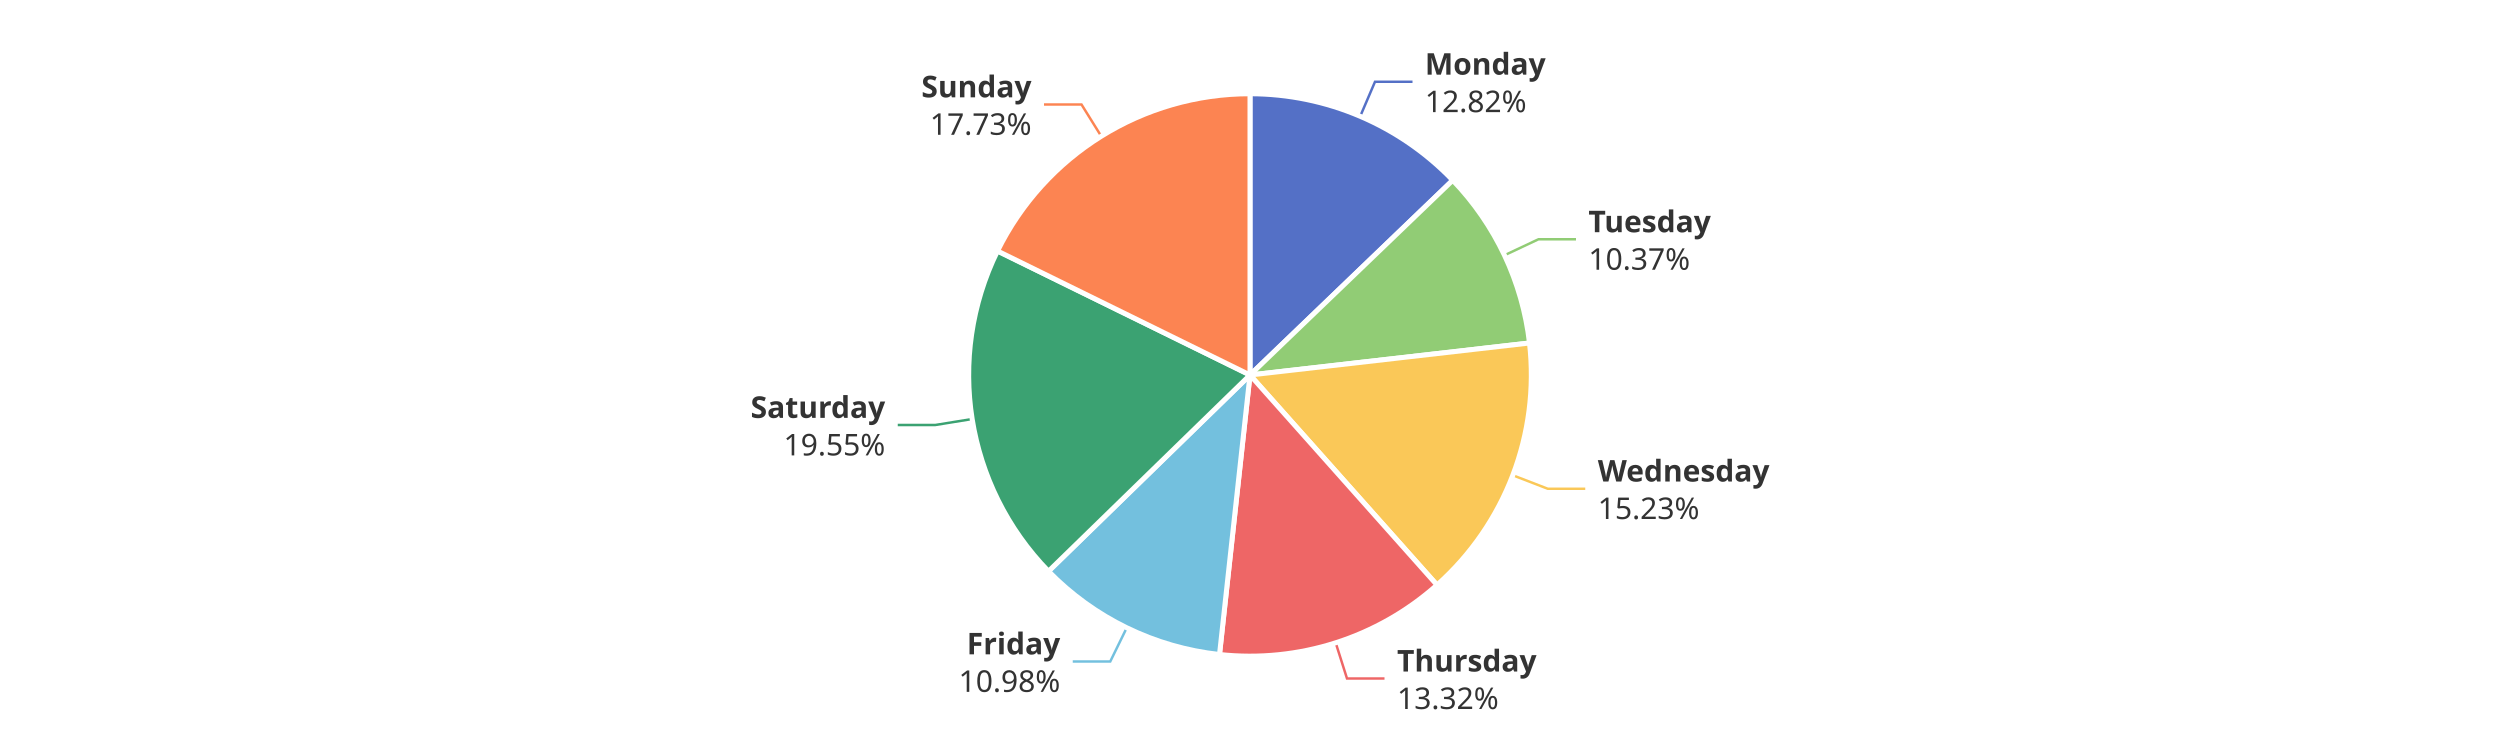
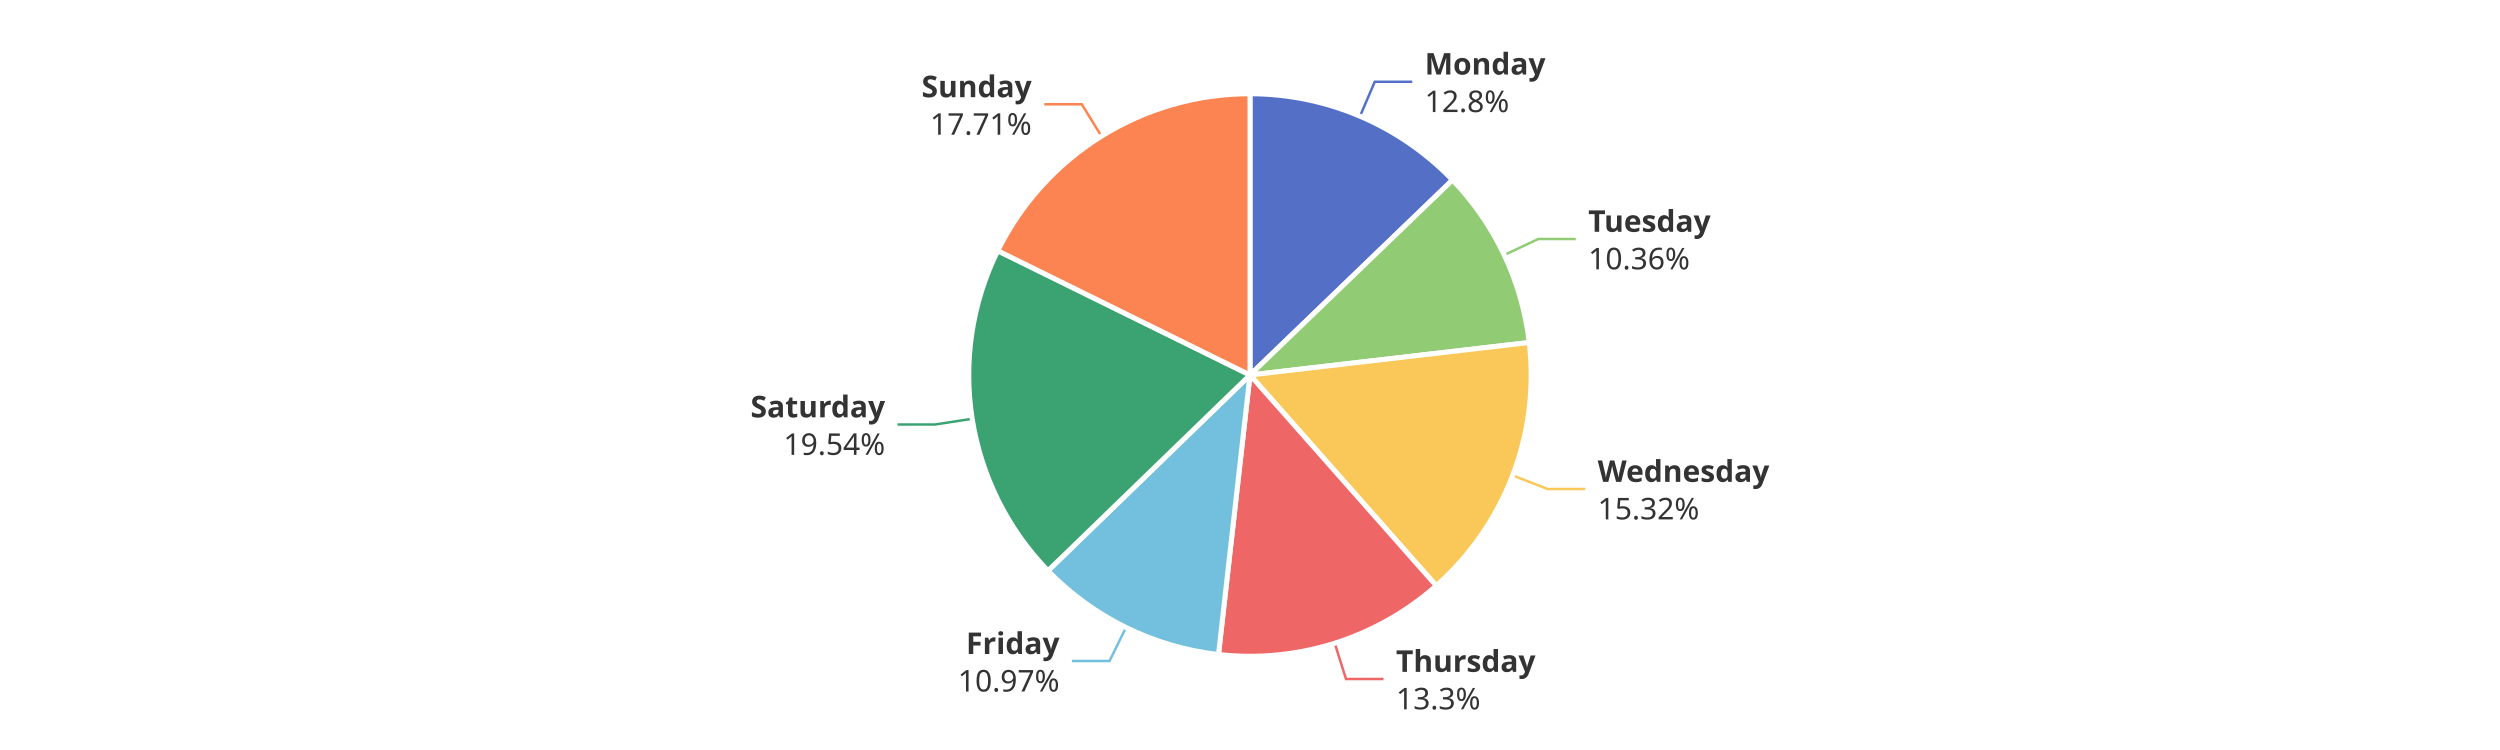
<svg xmlns="http://www.w3.org/2000/svg" width="1000" height="300" version="1.1" baseProfile="full" viewBox="0 0 1000 300">
  <rect width="1000" height="300" x="0" y="0" id="0" fill="#ffffff" />
-   <polyline points="544.1 46.5 550 32.7 565 32.7" fill="none" stroke="#5470c6" />
-   <polyline points="601.8 102.1 615.4 95.7 630.4 95.7" fill="none" stroke="#91cc75" />
-   <polyline points="605.1 190.1 619.1 195.5 634.1 195.5" fill="none" stroke="#fac858" />
-   <polyline points="534.3 257.2 538.8 271.4 553.8 271.4" fill="none" stroke="#ee6666" />
-   <polyline points="450.7 251.1 444.1 264.6 429.1 264.6" fill="none" stroke="#73c0de" />
-   <polyline points="388.9 167.6 374.1 170 359.1 170" fill="none" stroke="#3ba272" />
-   <polyline points="440.5 54.5 432.6 41.8 417.6 41.8" fill="none" stroke="#fc8452" />
-   <path d="M500 37.5A112.5 112.5 0 0 1 581.1 72.1L500 150Z" fill="#5470c6" stroke="#fff" stroke-width="2" stroke-linejoin="round" />
-   <path d="M581.1 72.1A112.5 112.5 0 0 1 611.8 137.2L500 150Z" fill="#91cc75" stroke="#fff" stroke-width="2" stroke-linejoin="round" />
-   <path d="M611.8 137.2A112.5 112.5 0 0 1 574.8 234L500 150Z" fill="#fac858" stroke="#fff" stroke-width="2" stroke-linejoin="round" />
-   <path d="M574.8 234A112.5 112.5 0 0 1 487.8 261.8L500 150Z" fill="#ee6666" stroke="#fff" stroke-width="2" stroke-linejoin="round" />
-   <path d="M487.8 261.8A112.5 112.5 0 0 1 419.4 228.5L500 150Z" fill="#73c0de" stroke="#fff" stroke-width="2" stroke-linejoin="round" />
-   <path d="M419.4 228.5A112.5 112.5 0 0 1 399 100.4L500 150Z" fill="#3ba272" stroke="#fff" stroke-width="2" stroke-linejoin="round" />
-   <path d="M399 100.4A112.5 112.5 0 0 1 500 37.5L500 150Z" fill="#fc8452" stroke="#fff" stroke-width="2" stroke-linejoin="round" />
-   <path d="M0 -15l42.8 0l0 30l-42.8 0Z" transform="translate(569.9691 32.6998)" fill="none" />
-   <text dominant-baseline="central" text-anchor="start" style="font-size:12px;font-family:sans-serif;font-weight:bold;" y="-7.5" transform="translate(569.9691 32.6998)" fill="#333" stroke="rgb(255,255,255)" stroke-width="2" paint-order="stroke" stroke-miterlimit="2">Monday</text>
-   <text dominant-baseline="central" text-anchor="start" style="font-size:12px;font-family:sans-serif;" y="7.5" transform="translate(569.9691 32.6998)" fill="#333" stroke="rgb(255,255,255)" stroke-width="2" paint-order="stroke" stroke-miterlimit="2">12.82%</text>
-   <path d="M0 -15l46.2 0l0 30l-46.2 0Z" transform="translate(635.3764 95.7363)" fill="none" />
-   <text dominant-baseline="central" text-anchor="start" style="font-size:12px;font-family:sans-serif;font-weight:bold;" y="-7.5" transform="translate(635.3764 95.7363)" fill="#333" stroke="rgb(255,255,255)" stroke-width="2" paint-order="stroke" stroke-miterlimit="2">Tuesday</text>
-   <text dominant-baseline="central" text-anchor="start" style="font-size:12px;font-family:sans-serif;" y="7.5" transform="translate(635.3764 95.7363)" fill="#333" stroke="rgb(255,255,255)" stroke-width="2" paint-order="stroke" stroke-miterlimit="2">10.37%</text>
-   <path d="M0 -15l63.6 0l0 30l-63.6 0Z" transform="translate(639.1215 195.4569)" fill="none" />
-   <text dominant-baseline="central" text-anchor="start" style="font-size:12px;font-family:sans-serif;font-weight:bold;" y="-7.5" transform="translate(639.1215 195.4569)" fill="#333" stroke="rgb(255,255,255)" stroke-width="2" paint-order="stroke" stroke-miterlimit="2">Wednesday</text>
-   <text dominant-baseline="central" text-anchor="start" style="font-size:12px;font-family:sans-serif;" y="7.5" transform="translate(639.1215 195.4569)" fill="#333" stroke="rgb(255,255,255)" stroke-width="2" paint-order="stroke" stroke-miterlimit="2">15.23%</text>
-   <path d="M0 -15l50.2 0l0 30l-50.2 0Z" transform="translate(558.8241 271.4452)" fill="none" />
-   <text dominant-baseline="central" text-anchor="start" style="font-size:12px;font-family:sans-serif;font-weight:bold;" y="-7.5" transform="translate(558.8241 271.4452)" fill="#333" stroke="rgb(255,255,255)" stroke-width="2" paint-order="stroke" stroke-miterlimit="2">Thursday</text>
-   <text dominant-baseline="central" text-anchor="start" style="font-size:12px;font-family:sans-serif;" y="7.5" transform="translate(558.8241 271.4452)" fill="#333" stroke="rgb(255,255,255)" stroke-width="2" paint-order="stroke" stroke-miterlimit="2">13.32%</text>
-   <path d="M-40.9 -15l40.9 0l0 30l-40.9 0Z" transform="translate(424.0929 264.589)" fill="none" />
-   <text dominant-baseline="central" text-anchor="end" style="font-size:12px;font-family:sans-serif;font-weight:bold;" y="-7.5" transform="translate(424.0929 264.589)" fill="#333" stroke="rgb(255,255,255)" stroke-width="2" paint-order="stroke" stroke-miterlimit="2">Friday</text>
-   <text dominant-baseline="central" text-anchor="end" style="font-size:12px;font-family:sans-serif;" y="7.5" transform="translate(424.0929 264.589)" fill="#333" stroke="rgb(255,255,255)" stroke-width="2" paint-order="stroke" stroke-miterlimit="2">10.98%</text>
-   <path d="M-48.2 -15l48.2 0l0 30l-48.2 0Z" transform="translate(354.0788 170.0028)" fill="none" />
-   <text dominant-baseline="central" text-anchor="end" style="font-size:12px;font-family:sans-serif;font-weight:bold;" y="-7.5" transform="translate(354.0788 170.0028)" fill="#333" stroke="rgb(255,255,255)" stroke-width="2" paint-order="stroke" stroke-miterlimit="2">Saturday</text>
-   <text dominant-baseline="central" text-anchor="end" style="font-size:12px;font-family:sans-serif;" y="7.5" transform="translate(354.0788 170.0028)" fill="#333" stroke="rgb(255,255,255)" stroke-width="2" paint-order="stroke" stroke-miterlimit="2">19.55%</text>
-   <path d="M-40.9 -15l40.9 0l0 30l-40.9 0Z" transform="translate(412.6037 41.7688)" fill="none" />
-   <text dominant-baseline="central" text-anchor="end" style="font-size:12px;font-family:sans-serif;font-weight:bold;" y="-7.5" transform="translate(412.6037 41.7688)" fill="#333" stroke="rgb(255,255,255)" stroke-width="2" paint-order="stroke" stroke-miterlimit="2">Sunday</text>
-   <text dominant-baseline="central" text-anchor="end" style="font-size:12px;font-family:sans-serif;" y="7.5" transform="translate(412.6037 41.7688)" fill="#333" stroke="rgb(255,255,255)" stroke-width="2" paint-order="stroke" stroke-miterlimit="2">17.73%</text>
+   <polyline points="544 46.5 549.9 32.7 564.9 32.7" fill="none" stroke="#5470c6" />
+   <polyline points="601.7 102 615.3 95.6 630.3 95.6" fill="none" stroke="#91cc75" />
+   <polyline points="605.1 190.2 619.1 195.6 634.1 195.6" fill="none" stroke="#fac858" />
+   <polyline points="533.9 257.3 538.4 271.6 553.4 271.6" fill="none" stroke="#ee6666" />
+   <polyline points="450.4 251 443.8 264.4 428.8 264.4" fill="none" stroke="#73c0de" />
+   <polyline points="388.9 167.5 374 169.8 359 169.8" fill="none" stroke="#3ba272" />
+   <polyline points="440.6 54.5 432.7 41.7 417.7 41.7" fill="none" stroke="#fc8452" />
+   <path d="M500 37.5A112.5 112.5 0 0 1 581 72L500 150Z" fill="#5470c6" stroke="#fff" stroke-width="2" stroke-linejoin="round" />
+   <path d="M581 72A112.5 112.5 0 0 1 611.7 137L500 150Z" fill="#91cc75" stroke="#fff" stroke-width="2" stroke-linejoin="round" />
+   <path d="M611.7 137A112.5 112.5 0 0 1 574.5 234.3L500 150Z" fill="#fac858" stroke="#fff" stroke-width="2" stroke-linejoin="round" />
+   <path d="M574.5 234.3A112.5 112.5 0 0 1 487.4 261.8L500 150Z" fill="#ee6666" stroke="#fff" stroke-width="2" stroke-linejoin="round" />
+   <path d="M487.4 261.8A112.5 112.5 0 0 1 419.2 228.3L500 150Z" fill="#73c0de" stroke="#fff" stroke-width="2" stroke-linejoin="round" />
+   <path d="M419.2 228.3A112.5 112.5 0 0 1 399.1 100.3L500 150Z" fill="#3ba272" stroke="#fff" stroke-width="2" stroke-linejoin="round" />
+   <path d="M399.1 100.3A112.5 112.5 0 0 1 500 37.5L500 150Z" fill="#fc8452" stroke="#fff" stroke-width="2" stroke-linejoin="round" />
+   <path d="M0 -15l42.8 0l0 30l-42.8 0Z" transform="translate(569.9001 32.6704)" fill="none" />
+   <text dominant-baseline="central" text-anchor="start" style="font-size:12px;font-family:sans-serif;font-weight:bold;" y="-7.5" transform="translate(569.9001 32.6704)" fill="#333" stroke="rgb(255,255,255)" stroke-width="2" paint-order="stroke" stroke-miterlimit="2">Monday</text>
+   <text dominant-baseline="central" text-anchor="start" style="font-size:12px;font-family:sans-serif;" y="7.5" transform="translate(569.9001 32.6704)" fill="#333" stroke="rgb(255,255,255)" stroke-width="2" paint-order="stroke" stroke-miterlimit="2">12.8%</text>
+   <path d="M0 -15l46.2 0l0 30l-46.2 0Z" transform="translate(635.2971 95.5682)" fill="none" />
+   <text dominant-baseline="central" text-anchor="start" style="font-size:12px;font-family:sans-serif;font-weight:bold;" y="-7.5" transform="translate(635.2971 95.5682)" fill="#333" stroke="rgb(255,255,255)" stroke-width="2" paint-order="stroke" stroke-miterlimit="2">Tuesday</text>
+   <text dominant-baseline="central" text-anchor="start" style="font-size:12px;font-family:sans-serif;" y="7.5" transform="translate(635.2971 95.5682)" fill="#333" stroke="rgb(255,255,255)" stroke-width="2" paint-order="stroke" stroke-miterlimit="2">10.36%</text>
+   <path d="M0 -15l63.6 0l0 30l-63.6 0Z" transform="translate(639.0697 195.5922)" fill="none" />
+   <text dominant-baseline="central" text-anchor="start" style="font-size:12px;font-family:sans-serif;font-weight:bold;" y="-7.5" transform="translate(639.0697 195.5922)" fill="#333" stroke="rgb(255,255,255)" stroke-width="2" paint-order="stroke" stroke-miterlimit="2">Wednesday</text>
+   <text dominant-baseline="central" text-anchor="start" style="font-size:12px;font-family:sans-serif;" y="7.5" transform="translate(639.0697 195.5922)" fill="#333" stroke="rgb(255,255,255)" stroke-width="2" paint-order="stroke" stroke-miterlimit="2">15.32%</text>
+   <path d="M0 -15l50.2 0l0 30l-50.2 0Z" transform="translate(558.4079 271.5775)" fill="none" />
+   <text dominant-baseline="central" text-anchor="start" style="font-size:12px;font-family:sans-serif;font-weight:bold;" y="-7.5" transform="translate(558.4079 271.5775)" fill="#333" stroke="rgb(255,255,255)" stroke-width="2" paint-order="stroke" stroke-miterlimit="2">Thursday</text>
+   <text dominant-baseline="central" text-anchor="start" style="font-size:12px;font-family:sans-serif;" y="7.5" transform="translate(558.4079 271.5775)" fill="#333" stroke="rgb(255,255,255)" stroke-width="2" paint-order="stroke" stroke-miterlimit="2">13.3%</text>
+   <path d="M-40.9 -15l40.9 0l0 30l-40.9 0Z" transform="translate(423.7999 264.4456)" fill="none" />
+   <text dominant-baseline="central" text-anchor="end" style="font-size:12px;font-family:sans-serif;font-weight:bold;" y="-7.5" transform="translate(423.7999 264.4456)" fill="#333" stroke="rgb(255,255,255)" stroke-width="2" paint-order="stroke" stroke-miterlimit="2">Friday</text>
+   <text dominant-baseline="central" text-anchor="end" style="font-size:12px;font-family:sans-serif;" y="7.5" transform="translate(423.7999 264.4456)" fill="#333" stroke="rgb(255,255,255)" stroke-width="2" paint-order="stroke" stroke-miterlimit="2">10.97%</text>
+   <path d="M-48.2 -15l48.2 0l0 30l-48.2 0Z" transform="translate(354.0448 169.7871)" fill="none" />
+   <text dominant-baseline="central" text-anchor="end" style="font-size:12px;font-family:sans-serif;font-weight:bold;" y="-7.5" transform="translate(354.0448 169.7871)" fill="#333" stroke="rgb(255,255,255)" stroke-width="2" paint-order="stroke" stroke-miterlimit="2">Saturday</text>
+   <text dominant-baseline="central" text-anchor="end" style="font-size:12px;font-family:sans-serif;" y="7.5" transform="translate(354.0448 169.7871)" fill="#333" stroke="rgb(255,255,255)" stroke-width="2" paint-order="stroke" stroke-miterlimit="2">19.54%</text>
+   <path d="M-40.9 -15l40.9 0l0 30l-40.9 0Z" transform="translate(412.6657 41.7302)" fill="none" />
+   <text dominant-baseline="central" text-anchor="end" style="font-size:12px;font-family:sans-serif;font-weight:bold;" y="-7.5" transform="translate(412.6657 41.7302)" fill="#333" stroke="rgb(255,255,255)" stroke-width="2" paint-order="stroke" stroke-miterlimit="2">Sunday</text>
+   <text dominant-baseline="central" text-anchor="end" style="font-size:12px;font-family:sans-serif;" y="7.5" transform="translate(412.6657 41.7302)" fill="#333" stroke="rgb(255,255,255)" stroke-width="2" paint-order="stroke" stroke-miterlimit="2">17.71%</text>
</svg>
